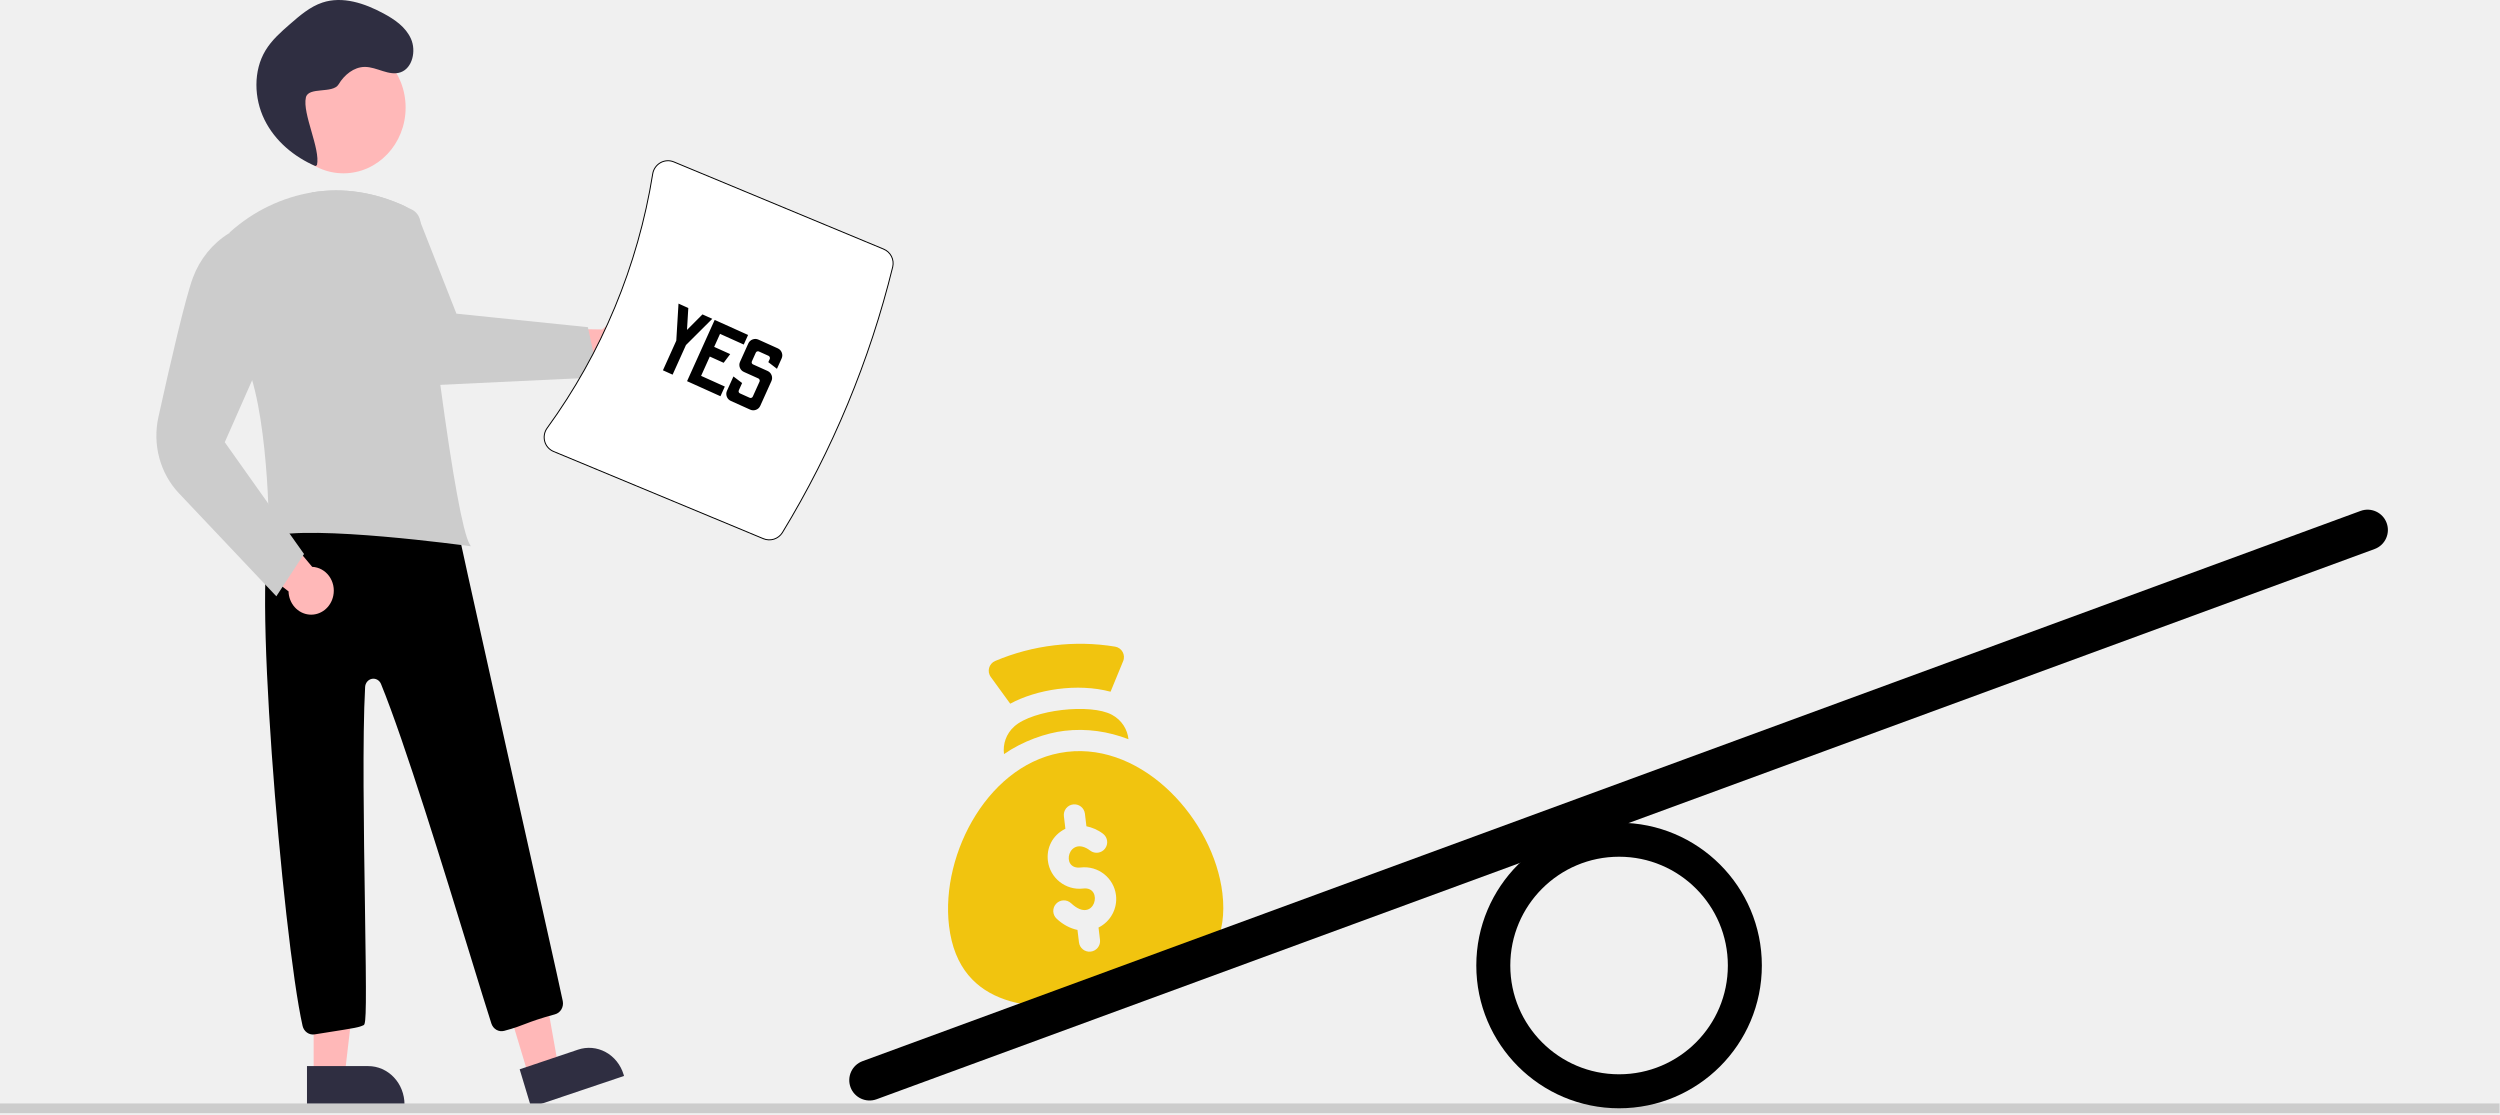
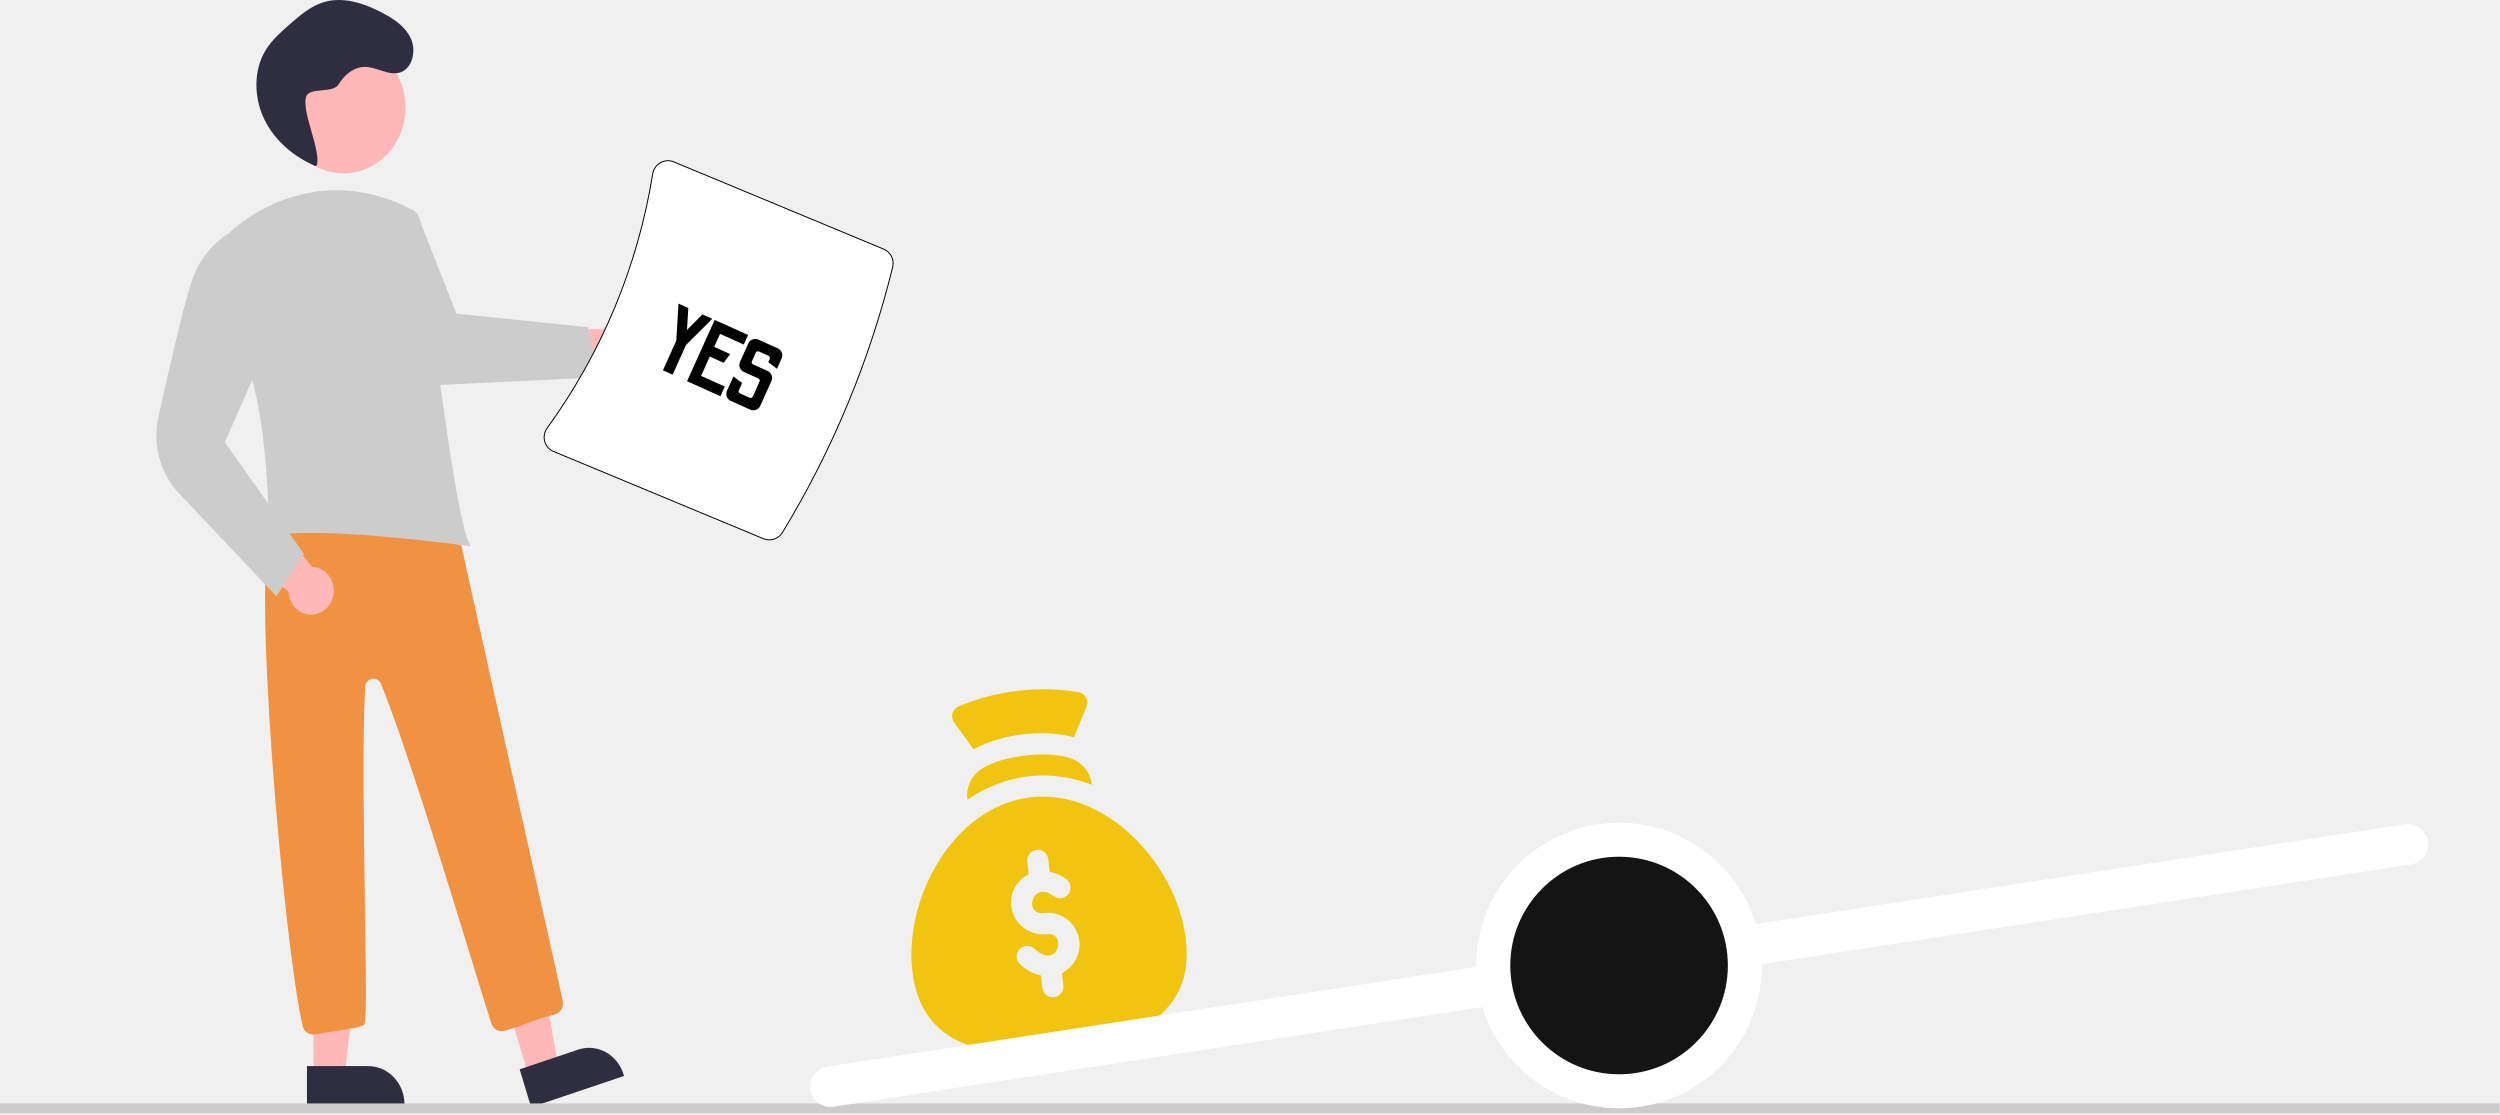
<svg xmlns="http://www.w3.org/2000/svg" viewBox="0 0 2574 1147" fill="none">
-   <path d="M1098.44 774.103C1019.17 783.578 968.142 878.215 977.119 953.306C987.559 1040.64 1069.09 1041.13 1129.5 1033.91C1189.9 1026.69 1269.02 1006.99 1258.58 919.659C1249.6 844.569 1177.7 764.627 1098.44 774.103ZM1131.32 954.848C1131.23 954.895 1131.13 954.89 1131.03 954.936L1132.56 967.664C1133.27 973.648 1129.01 979.068 1123.02 979.783C1117.04 980.498 1111.62 976.235 1110.91 970.252L1109.37 957.449C1101.95 955.895 1094.57 952.143 1087.9 945.885C1083.5 941.767 1083.28 934.867 1087.41 930.47C1091.51 926.076 1098.41 925.842 1102.81 929.969C1127.2 952.911 1136.95 912.238 1115.26 914.831C1097.35 916.971 1081.04 904.145 1078.9 886.237C1077.35 873.283 1083.29 860.044 1096.92 853.276L1095.38 840.347C1094.66 834.363 1098.93 828.943 1104.91 828.228C1110.89 827.512 1116.31 831.776 1117.03 837.759L1118.58 850.723C1124.41 851.942 1130.23 854.288 1135.67 858.423C1140.46 862.075 1141.4 868.911 1137.75 873.701C1134.1 878.502 1127.26 879.436 1122.47 875.785C1100.26 858.928 1091.02 895.768 1112.67 893.18C1130.58 891.039 1146.89 903.866 1149.03 921.774C1150.66 935.37 1143.54 948.67 1131.32 954.848Z" fill="#F1C40F" />
-   <path d="M1148.11 665.779C1106.76 658.928 1063.2 664.134 1024.63 680.54C1018.16 683.282 1015.89 691.45 1020.23 697.172L1040.11 724.527C1067.22 709.794 1109.25 703.055 1143.43 712.18L1156.31 680.905C1159.18 674.321 1155.05 666.919 1148.11 665.779Z" fill="#F1C40F" />
-   <path d="M1144.86 735.936C1122.9 724.088 1063.41 730.596 1044.21 748.035C1035.98 755.46 1032.38 766.008 1033.72 776.418C1053.19 762.921 1076.93 754.714 1095.85 752.453C1118.89 749.698 1141.19 753.117 1161.88 761.097C1160.77 751.047 1155.1 741.468 1144.86 735.936Z" fill="#F1C40F" />
-   <path d="M353.625 178.451C318.28 178.451 289.626 148.148 289.626 110.767C289.626 73.386 318.28 43.083 353.625 43.083C388.971 43.083 417.624 73.386 417.624 110.767C417.624 148.148 388.971 178.451 353.625 178.451Z" fill="#FFB8B8" />
+   <path d="M1060.73 820.977C981.464 830.453 930.435 925.09 939.411 1000.18C949.851 1087.51 1031.38 1088.01 1091.79 1080.79C1152.19 1073.56 1231.31 1053.87 1220.87 966.534C1211.89 891.444 1140 811.502 1060.73 820.977ZM1093.62 1001.72C1093.52 1001.77 1093.42 1001.76 1093.33 1001.81L1094.85 1014.54C1095.56 1020.52 1091.3 1025.94 1085.32 1026.66C1079.33 1027.37 1073.91 1023.11 1073.2 1017.13L1071.67 1004.32C1064.24 1002.77 1056.86 999.018 1050.19 992.759C1045.8 988.641 1045.57 981.742 1049.7 977.345C1053.81 972.951 1060.7 972.716 1065.1 976.844C1089.49 999.786 1099.25 959.112 1077.55 961.705C1059.65 963.846 1043.34 951.019 1041.19 933.111C1039.65 920.158 1045.59 906.919 1059.21 900.151L1057.67 887.221C1056.95 881.238 1061.22 875.817 1067.2 875.102C1073.18 874.387 1078.6 878.65 1079.32 884.633L1080.87 897.598C1086.7 898.816 1092.52 901.163 1097.96 905.298C1102.75 908.949 1103.7 915.785 1100.04 920.575C1096.39 925.376 1089.56 926.311 1084.77 922.659C1062.55 905.803 1053.31 942.643 1074.97 940.054C1092.87 937.913 1109.18 950.74 1111.32 968.648C1112.95 982.244 1105.83 995.545 1093.62 1001.72Z" fill="#F1C40F" />
+   <path d="M1110.4 712.654C1069.05 705.802 1025.49 711.009 986.924 727.414C980.451 730.156 978.18 738.325 982.522 744.046L1002.4 771.401C1029.52 756.669 1071.54 749.929 1105.73 759.055L1118.6 727.779C1121.47 721.196 1117.34 713.793 1110.4 712.654Z" fill="#F1C40F" />
+   <path d="M1107.15 782.811C1085.19 770.963 1025.7 777.47 1006.51 794.909C998.269 802.334 994.673 812.883 996.012 823.292C1015.48 809.795 1039.22 801.589 1058.14 799.327C1081.18 796.573 1103.49 799.992 1124.17 807.972C1123.06 797.921 1117.39 788.343 1107.15 782.811Z" fill="#F1C40F" />
+   <path d="M353.624 178.451C318.279 178.451 289.626 148.148 289.626 110.767C289.626 73.386 318.279 43.083 353.624 43.083C388.97 43.083 417.623 73.386 417.623 110.767C417.623 148.148 388.97 178.451 353.624 178.451Z" fill="#FFB8B8" />
  <path d="M544.358 1107.97L574.793 1097.71L551.858 968.672L506.938 983.814L544.358 1107.97Z" fill="#FFB8B8" />
-   <path d="M595.143 1080.71L535.062 1100.96L546.842 1140.05L642.5 1107.8L642.059 1106.34C640.57 1101.4 638.175 1096.82 635.012 1092.86C631.848 1088.89 627.978 1085.63 623.621 1083.25C619.264 1080.87 614.507 1079.42 609.621 1078.98C604.735 1078.55 599.815 1079.13 595.143 1080.71V1080.71Z" fill="#2F2E41" />
-   <path d="M322.914 1107.3H354.861L370.064 976.991H322.914V1107.3Z" fill="#FFB8B8" />
-   <path d="M379.129 1097.65H316.069V1138.68H416.469V1137.14C416.469 1131.96 415.503 1126.82 413.626 1122.03C411.75 1117.24 408.999 1112.88 405.532 1109.22C402.065 1105.55 397.948 1102.64 393.418 1100.66C388.888 1098.67 384.032 1097.65 379.129 1097.65V1097.65Z" fill="#2F2E41" />
-   <path d="M323.85 1065.02L334.632 1063.31C367.333 1058.16 369.291 1057.85 374.482 1055.44C377.133 1054.21 377.32 1035.6 375.728 930.964C374.56 854.161 373.106 758.576 375.929 707.261C376.046 705.236 376.803 703.312 378.08 701.799C379.357 700.285 381.079 699.271 382.968 698.919C384.857 698.567 386.803 698.898 388.492 699.859C390.181 700.82 391.515 702.354 392.279 704.215C416.61 763.64 457.432 896.623 484.445 984.621C493.841 1015.23 501.262 1039.41 505.957 1053.9C506.864 1056.64 508.705 1058.93 511.12 1060.31C513.534 1061.69 516.349 1062.07 519.015 1061.38C541.245 1055.5 539.759 1053 571.42 1044.34C574.16 1043.6 576.523 1041.77 578.014 1039.23C579.506 1036.69 580.012 1033.64 579.425 1030.71C573.698 1002.15 468.899 539.058 460.877 495.036C460.606 493.529 460.055 492.094 459.256 490.813C458.457 489.533 457.427 488.433 456.223 487.576C455.02 486.719 453.669 486.123 452.246 485.822C450.824 485.521 449.36 485.521 447.937 485.822C424.342 490.85 409.988 496.184 386.67 501.342C361.51 506.908 335.493 512.664 310.116 518.036C307.59 518.573 305.327 520.041 303.728 522.177C297.448 530.565 288.138 535.273 278.279 540.257C271.633 543.617 286.694 543.314 280.905 548.16C257.466 567.784 291.173 966.27 311.539 1056.27C312.193 1059.09 313.817 1061.55 316.094 1063.16C318.371 1064.78 321.137 1065.44 323.85 1065.02V1065.02Z" fill="black" />
-   <path d="M343.141 613.37C343.868 609.873 343.862 606.248 343.121 602.753C342.381 599.258 340.925 595.978 338.857 593.142C336.788 590.306 334.156 587.985 331.148 586.341C328.139 584.698 324.826 583.772 321.442 583.629L269.715 521.88L237.593 562.921L297.08 608.881C297.229 614.909 299.464 620.67 303.362 625.071C307.259 629.473 312.547 632.209 318.225 632.763C323.902 633.316 329.575 631.647 334.167 628.073C338.759 624.499 341.952 619.268 343.141 613.37V613.37Z" fill="#FFB8B8" />
-   <path d="M326.347 169.992C330.083 153.225 311.195 117.146 314.931 100.379C317.462 89.024 342.709 96.743 348.601 86.88C354.493 77.018 364.362 69.028 375.392 68.897C388.071 68.746 400.546 78.692 412.556 74.394C424.699 70.047 428.581 52.46 423.212 40.148C417.843 27.836 406.278 19.991 394.852 13.843C375.394 3.374 352.738 -4.271 331.912 2.655C319.323 6.842 308.797 15.915 298.611 24.788C289.325 32.877 279.884 41.149 273.393 51.861C260.677 72.844 261.444 101.118 272.311 123.234C283.178 145.349 302.978 161.579 324.796 170.999" fill="#2F2E41" />
-   <path d="M483.493 560.189C476.585 547.985 466.098 490.806 453.166 394.832C444.361 329.315 436.689 262.744 432.883 228.739C432.588 225.987 431.636 223.36 430.117 221.103C428.599 218.846 426.563 217.035 424.201 215.838C421.731 214.577 419.276 213.384 416.835 212.258C385.314 197.759 353.37 192.955 321.896 197.978C290.468 203.083 260.989 217.288 236.726 239.021L236.439 239.307L236.365 239.715C236.228 240.471 223.009 315.806 250.085 366.704C276.789 416.924 277.1 549.919 277.1 551.256V552.965L278.655 552.497C320.198 539.943 480.672 561.906 482.289 562.13L484.788 562.475L483.493 560.189Z" fill="#CCCCCC" />
-   <path d="M313.024 570.392L231.419 455.321L273.5 359.956L270.444 246.855L235.945 240.114L235.579 240.308C218.821 250.675 205.83 266.681 198.681 285.771C191.018 306.034 175.122 374.974 163.138 429.24C160.007 443.206 160.32 457.788 164.045 471.589C167.77 485.391 174.784 497.95 184.413 508.064L284.519 613.936L313.024 570.392Z" fill="#CCCCCC" />
-   <path d="M655.602 342.341C653.651 339.413 651.117 336.974 648.178 335.194C645.239 333.414 641.967 332.337 638.592 332.04C635.217 331.742 631.822 332.23 628.645 333.471C625.468 334.711 622.587 336.673 620.204 339.218L542.209 337.948L549.188 390.711L621.396 375.273C625.705 379.222 631.234 381.363 636.935 381.29C642.636 381.216 648.114 378.934 652.33 374.875C656.546 370.815 659.208 365.261 659.811 359.265C660.414 353.269 658.916 347.247 655.602 342.341Z" fill="#FFB8B8" />
-   <path d="M616.453 388.494L605.296 336.863L469.926 322.945L432.816 228.555L431.73 225.768L417.145 212.465L416.835 212.258C385.316 197.76 353.373 192.956 321.895 197.978L320.789 198.155L320.86 199.334C321.569 211.413 324.501 223.23 329.491 234.121C343.494 264.839 429.65 395.416 430.519 396.731L430.903 397.313L616.453 388.494Z" fill="#CCCCCC" />
-   <path d="M693.81 166.702L693.811 166.703L909.777 256.481L909.969 256.02L909.778 256.481C913.25 257.923 916.098 260.551 917.814 263.898C919.53 267.243 920.004 271.089 919.151 274.751C895.449 371.23 857.129 463.511 805.52 548.389C803.528 551.578 800.47 553.956 796.89 555.099C793.309 556.243 789.438 556.079 785.967 554.634L785.776 555.093L785.967 554.634L570.001 464.856L569.999 464.855C567.796 463.948 565.828 462.549 564.246 460.767C562.664 458.984 561.51 456.863 560.871 454.566L560.87 454.563L560.861 454.53L560.86 454.528C560.205 452.181 560.092 449.716 560.528 447.319C560.967 444.91 561.949 442.632 563.4 440.66L563.401 440.657C619.621 363.207 656.829 273.604 672.016 179.097L672.016 179.094C672.39 176.673 673.311 174.37 674.708 172.358C676.106 170.347 677.943 168.682 680.081 167.488L680.082 167.488C682.16 166.321 684.477 165.644 686.855 165.508C689.234 165.371 691.613 165.78 693.81 166.702Z" fill="white" stroke="black" />
-   <path d="M683.873 380.757L697.288 351.001L699.503 314.09L707.642 317.759L706.176 342.266L723.483 324.901L731.622 328.571L705.427 354.671L692.012 384.426L683.873 380.757ZM708.718 391.959L736.339 330.697L768.895 345.376L765.265 353.427L740.848 342.419L733.982 357.646L750.26 364.986L744.753 372.296L730.312 365.785L720.527 387.489L744.944 398.498L741.274 406.637L708.718 391.959ZM752.876 411.868C751.126 411.079 749.914 409.796 749.242 408.018C748.569 406.24 748.627 404.476 749.416 402.726L755.532 389.161L762.842 394.668L759.804 401.407C759.41 402.282 759.359 403.172 759.653 404.077C760.032 404.95 760.63 405.57 761.447 405.939L771.424 410.437C772.299 410.831 773.16 410.869 774.006 410.548C774.937 410.196 775.6 409.582 775.995 408.707L782.939 393.304C783.334 392.429 783.342 391.555 782.963 390.682C782.669 389.777 782.084 389.127 781.209 388.733L766.331 382.025C764.581 381.236 763.37 379.952 762.697 378.175C762.024 376.397 762.082 374.633 762.871 372.883L771.355 354.067C772.144 352.317 773.427 351.105 775.205 350.432C776.982 349.759 778.746 349.818 780.497 350.607L800.363 359.564C802.113 360.353 803.325 361.636 803.998 363.414C804.67 365.191 804.612 366.955 803.823 368.706L799.562 378.158L792.291 372.563L793.435 370.025C793.83 369.149 793.838 368.275 793.459 367.403C793.165 366.498 792.58 365.848 791.705 365.454L781.728 360.955C780.911 360.587 780.037 360.579 779.106 360.932C778.26 361.252 777.639 361.85 777.245 362.725L773.259 371.564C772.865 372.439 772.814 373.329 773.109 374.234C773.487 375.107 774.085 375.727 774.902 376.096L789.867 382.843C791.617 383.632 792.829 384.915 793.502 386.693C794.175 388.471 794.117 390.235 793.327 391.985L781.885 417.365C781.095 419.115 779.812 420.327 778.034 420.999C776.257 421.672 774.493 421.614 772.742 420.825L752.876 411.868Z" fill="black" />
-   <path d="M683.873 380.757L682.961 380.346L682.55 381.257L683.462 381.668L683.873 380.757ZM697.288 351.001L698.2 351.412L698.275 351.245L698.286 351.061L697.288 351.001ZM699.503 314.09L699.914 313.178L698.592 312.582L698.505 314.03L699.503 314.09ZM707.642 317.759L708.64 317.819L708.682 317.131L708.053 316.848L707.642 317.759ZM706.176 342.266L705.178 342.207L705.02 344.843L706.884 342.972L706.176 342.266ZM723.483 324.901L723.894 323.99L723.263 323.705L722.774 324.195L723.483 324.901ZM731.622 328.571L732.328 329.279L733.355 328.255L732.033 327.659L731.622 328.571ZM705.427 354.671L704.721 353.963L704.591 354.092L704.516 354.26L705.427 354.671ZM692.012 384.426L691.601 385.338L692.512 385.749L692.923 384.837L692.012 384.426ZM684.784 381.168L698.2 351.412L696.377 350.59L682.961 380.346L684.784 381.168ZM698.286 351.061L700.501 314.15L698.505 314.03L696.29 350.941L698.286 351.061ZM699.092 315.001L707.231 318.671L708.053 316.848L699.914 313.178L699.092 315.001ZM706.644 317.7L705.178 342.207L707.174 342.326L708.64 317.819L706.644 317.7ZM706.884 342.972L724.191 325.607L722.774 324.195L705.468 341.56L706.884 342.972ZM723.072 325.813L731.211 329.482L732.033 327.659L723.894 323.99L723.072 325.813ZM730.916 327.862L704.721 353.963L706.133 355.379L732.328 329.279L730.916 327.862ZM704.516 354.26L691.1 384.015L692.923 384.837L706.339 355.082L704.516 354.26ZM692.423 383.515L684.284 379.845L683.462 381.668L691.601 385.338L692.423 383.515ZM708.718 391.959L707.807 391.548L707.396 392.459L708.307 392.87L708.718 391.959ZM736.339 330.697L736.75 329.786L735.838 329.375L735.427 330.286L736.339 330.697ZM768.895 345.376L769.806 345.787L770.217 344.875L769.306 344.464L768.895 345.376ZM765.265 353.427L764.854 354.339L765.765 354.75L766.176 353.838L765.265 353.427ZM740.848 342.419L741.259 341.507L740.347 341.096L739.936 342.008L740.848 342.419ZM733.982 357.646L733.07 357.235L732.659 358.147L733.571 358.558L733.982 357.646ZM750.26 364.986L751.059 365.587L751.811 364.588L750.671 364.074L750.26 364.986ZM744.753 372.296L744.342 373.208L745.07 373.536L745.551 372.898L744.753 372.296ZM730.312 365.785L730.723 364.874L729.812 364.463L729.401 365.374L730.312 365.785ZM720.527 387.489L719.615 387.078L719.204 387.99L720.116 388.401L720.527 387.489ZM744.944 398.498L745.855 398.909L746.266 397.998L745.355 397.586L744.944 398.498ZM741.274 406.637L740.863 407.549L741.775 407.96L742.186 407.048L741.274 406.637ZM709.63 392.37L737.25 331.109L735.427 330.286L707.807 391.548L709.63 392.37ZM735.928 331.609L768.484 346.287L769.306 344.464L736.75 329.786L735.928 331.609ZM767.983 344.965L764.353 353.016L766.176 353.838L769.806 345.787L767.983 344.965ZM765.676 352.516L741.259 341.507L740.437 343.33L764.854 354.339L765.676 352.516ZM739.936 342.008L733.07 357.235L734.894 358.057L741.759 342.83L739.936 342.008ZM733.571 358.558L749.849 365.897L750.671 364.074L734.393 356.735L733.571 358.558ZM749.461 364.384L743.954 371.694L745.551 372.898L751.059 365.587L749.461 364.384ZM745.164 371.384L730.723 364.874L729.901 366.697L744.342 373.208L745.164 371.384ZM729.401 365.374L719.615 387.078L721.438 387.9L731.224 366.196L729.401 365.374ZM720.116 388.401L744.533 399.41L745.355 397.586L720.938 386.578L720.116 388.401ZM744.032 398.087L740.363 406.226L742.186 407.048L745.855 398.909L744.032 398.087ZM741.685 405.725L709.129 391.047L708.307 392.87L740.863 407.549L741.685 405.725ZM749.242 408.018L748.306 408.372L748.306 408.372L749.242 408.018ZM755.532 389.161L756.134 388.362L755.135 387.609L754.62 388.75L755.532 389.161ZM762.842 394.668L763.754 395.079L764.083 394.351L763.444 393.87L762.842 394.668ZM759.653 404.077L758.702 404.386L758.717 404.431L758.736 404.475L759.653 404.077ZM774.006 410.548L774.36 411.483L774.36 411.483L774.006 410.548ZM782.963 390.682L782.012 390.991L782.027 391.036L782.046 391.08L782.963 390.682ZM762.697 378.175L761.761 378.529L761.761 378.529L762.697 378.175ZM775.205 350.432L775.559 351.367L775.559 351.367L775.205 350.432ZM803.998 363.414L803.062 363.768L803.062 363.768L803.998 363.414ZM799.562 378.158L798.952 378.95L799.954 379.721L800.473 378.569L799.562 378.158ZM792.291 372.563L791.379 372.152L791.054 372.873L791.681 373.355L792.291 372.563ZM793.459 367.403L792.508 367.712L792.522 367.757L792.541 367.801L793.459 367.403ZM779.106 360.932L779.46 361.867L779.46 361.867L779.106 360.932ZM773.109 374.234L772.158 374.543L772.172 374.588L772.191 374.632L773.109 374.234ZM753.287 410.956C751.776 410.275 750.755 409.191 750.177 407.664L748.306 408.372C749.074 410.4 750.476 411.883 752.465 412.78L753.287 410.956ZM750.177 407.664C749.599 406.137 749.646 404.648 750.328 403.137L748.504 402.315C747.608 404.304 747.539 406.343 748.306 408.372L750.177 407.664ZM750.328 403.137L756.444 389.572L754.62 388.75L748.504 402.315L750.328 403.137ZM754.93 389.96L762.241 395.467L763.444 393.87L756.134 388.362L754.93 389.96ZM761.931 394.257L758.893 400.996L760.716 401.818L763.754 395.079L761.931 394.257ZM758.893 400.996C758.397 402.096 758.331 403.242 758.702 404.386L760.604 403.768C760.388 403.102 760.422 402.469 760.716 401.818L758.893 400.996ZM758.736 404.475C759.207 405.561 759.977 406.373 761.036 406.85L761.858 405.027C761.283 404.768 760.857 404.339 760.571 403.679L758.736 404.475ZM761.036 406.85L771.013 411.348L771.835 409.525L761.858 405.027L761.036 406.85ZM771.013 411.348C772.113 411.845 773.249 411.904 774.36 411.483L773.652 409.613C773.07 409.833 772.484 409.818 771.835 409.525L771.013 411.348ZM774.36 411.483C775.529 411.041 776.398 410.245 776.906 409.118L775.083 408.296C774.802 408.919 774.346 409.35 773.652 409.613L774.36 411.483ZM776.906 409.118L783.851 393.715L782.028 392.893L775.083 408.296L776.906 409.118ZM783.851 393.715C784.36 392.586 784.372 391.418 783.88 390.284L782.046 391.08C782.311 391.692 782.308 392.272 782.028 392.893L783.851 393.715ZM783.914 390.373C783.532 389.197 782.75 388.33 781.62 387.821L780.798 389.644C781.419 389.924 781.806 390.357 782.012 390.991L783.914 390.373ZM781.62 387.821L766.742 381.113L765.92 382.937L780.798 389.644L781.62 387.821ZM766.742 381.113C765.231 380.432 764.21 379.348 763.632 377.821L761.761 378.529C762.529 380.557 763.931 382.04 765.92 382.937L766.742 381.113ZM763.632 377.821C763.054 376.294 763.101 374.805 763.783 373.294L761.96 372.472C761.063 374.461 760.994 376.5 761.761 378.529L763.632 377.821ZM763.783 373.294L772.266 354.478L770.443 353.656L761.96 372.472L763.783 373.294ZM772.266 354.478C772.948 352.967 774.032 351.945 775.559 351.367L774.851 349.497C772.822 350.265 771.34 351.667 770.443 353.656L772.266 354.478ZM775.559 351.367C777.086 350.79 778.574 350.837 780.086 351.518L780.908 349.695C778.918 348.798 776.879 348.729 774.851 349.497L775.559 351.367ZM780.086 351.518L799.952 360.475L800.774 358.652L780.908 349.695L780.086 351.518ZM799.952 360.475C801.463 361.157 802.485 362.241 803.062 363.768L804.933 363.06C804.165 361.031 802.763 359.549 800.774 358.652L799.952 360.475ZM803.062 363.768C803.64 365.295 803.593 366.783 802.912 368.295L804.735 369.117C805.632 367.127 805.701 365.088 804.933 363.06L803.062 363.768ZM802.912 368.295L798.65 377.746L800.473 378.569L804.735 369.117L802.912 368.295ZM800.172 377.365L792.901 371.77L791.681 373.355L798.952 378.95L800.172 377.365ZM793.202 372.974L794.347 370.436L792.523 369.614L791.379 372.152L793.202 372.974ZM794.347 370.436C794.856 369.306 794.868 368.139 794.376 367.005L792.541 367.801C792.807 368.412 792.803 368.993 792.523 369.614L794.347 370.436ZM794.41 367.094C794.028 365.918 793.245 365.051 792.116 364.542L791.294 366.365C791.915 366.645 792.302 367.078 792.508 367.712L794.41 367.094ZM792.116 364.542L782.139 360.044L781.317 361.867L791.294 366.365L792.116 364.542ZM782.139 360.044C781.053 359.554 779.901 359.561 778.752 359.996L779.46 361.867C780.173 361.597 780.77 361.62 781.317 361.867L782.139 360.044ZM778.752 359.996C777.641 360.417 776.829 361.213 776.333 362.314L778.156 363.136C778.449 362.486 778.878 362.087 779.46 361.867L778.752 359.996ZM776.333 362.314L772.348 371.153L774.171 371.975L778.156 363.136L776.333 362.314ZM772.348 371.153C771.852 372.253 771.786 373.399 772.158 374.543L774.06 373.925C773.843 373.259 773.878 372.626 774.171 371.975L772.348 371.153ZM772.191 374.632C772.662 375.718 773.432 376.53 774.491 377.007L775.313 375.184C774.738 374.925 774.312 374.496 774.026 373.836L772.191 374.632ZM774.491 377.007L789.456 383.755L790.278 381.931L775.313 375.184L774.491 377.007ZM789.456 383.755C790.967 384.436 791.989 385.52 792.567 387.047L794.437 386.339C793.669 384.311 792.268 382.828 790.278 381.931L789.456 383.755ZM792.567 387.047C793.144 388.574 793.097 390.063 792.416 391.574L794.239 392.396C795.136 390.407 795.205 388.368 794.437 386.339L792.567 387.047ZM792.416 391.574L780.973 416.954L782.796 417.776L794.239 392.396L792.416 391.574ZM780.973 416.954C780.292 418.465 779.207 419.486 777.68 420.064L778.388 421.935C780.417 421.167 781.899 419.765 782.796 417.776L780.973 416.954ZM777.68 420.064C776.154 420.642 774.665 420.595 773.154 419.913L772.331 421.737C774.321 422.634 776.36 422.702 778.388 421.935L777.68 420.064ZM773.154 419.913L753.287 410.956L752.465 412.78L772.331 421.737L773.154 419.913Z" fill="black" />
+   <path d="M595.143 1080.71L535.062 1100.96L546.842 1140.05L642.5 1107.8L642.059 1106.34C640.57 1101.4 638.175 1096.82 635.012 1092.86C631.848 1088.89 627.977 1085.63 623.621 1083.25C619.264 1080.87 614.507 1079.42 609.621 1078.98C604.735 1078.55 599.815 1079.13 595.143 1080.71Z" fill="#2F2E41" />
+   <path d="M322.914 1107.3H354.861L370.063 976.991H322.914V1107.3Z" fill="#FFB8B8" />
+   <path d="M379.128 1097.65H316.068V1138.68H416.468V1137.14C416.468 1131.96 415.502 1126.82 413.626 1122.03C411.749 1117.24 408.999 1112.88 405.531 1109.22C402.064 1105.55 397.947 1102.64 393.417 1100.66C388.887 1098.67 384.031 1097.65 379.128 1097.65Z" fill="#2F2E41" />
+   <path d="M323.85 1065.02L334.632 1063.31C367.332 1058.16 369.29 1057.85 374.482 1055.44C377.133 1054.21 377.319 1035.6 375.727 930.964C374.56 854.161 373.105 758.576 375.929 707.261C376.045 705.236 376.803 703.312 378.08 701.799C379.357 700.285 381.079 699.271 382.968 698.919C384.857 698.567 386.803 698.898 388.492 699.859C390.181 700.82 391.515 702.354 392.278 704.215C416.61 763.64 457.431 896.623 484.444 984.621C493.84 1015.23 501.262 1039.41 505.957 1053.9C506.864 1056.64 508.705 1058.93 511.119 1060.31C513.534 1061.69 516.349 1062.07 519.015 1061.38C541.245 1055.5 539.758 1053 571.42 1044.34C574.159 1043.6 576.522 1041.77 578.014 1039.23C579.506 1036.69 580.011 1033.64 579.424 1030.71C573.698 1002.15 468.899 539.058 460.877 495.036C460.605 493.529 460.054 492.094 459.256 490.813C458.457 489.533 457.426 488.433 456.223 487.576C455.02 486.719 453.668 486.123 452.246 485.822C450.824 485.521 449.359 485.521 447.937 485.822C424.342 490.85 409.987 496.184 386.67 501.342C361.51 506.908 335.493 512.664 310.116 518.036C307.59 518.573 305.326 520.041 303.727 522.177C297.448 530.565 288.137 535.273 278.279 540.257C271.633 543.617 286.693 543.314 280.905 548.16C257.466 567.784 291.172 966.27 311.539 1056.27C312.192 1059.09 313.817 1061.55 316.094 1063.16C318.371 1064.78 321.137 1065.44 323.85 1065.02V1065.02Z" fill="#F09242" />
+   <path d="M343.14 613.37C343.867 609.873 343.861 606.248 343.121 602.753C342.38 599.258 340.925 595.978 338.856 593.142C336.787 590.306 334.156 587.985 331.147 586.341C328.138 584.698 324.825 583.772 321.441 583.629L269.714 521.88L237.592 562.921L297.079 608.881C297.229 614.909 299.464 620.67 303.361 625.071C307.258 629.473 312.546 632.209 318.224 632.763C323.902 633.316 329.574 631.647 334.166 628.073C338.758 624.499 341.951 619.268 343.14 613.37V613.37Z" fill="#FFB8B8" />
+   <path d="M326.346 169.992C330.083 153.225 311.194 117.146 314.931 100.379C317.461 89.024 342.708 96.743 348.6 86.88C354.492 77.018 364.361 69.028 375.392 68.897C388.07 68.746 400.545 78.692 412.555 74.394C424.699 70.047 428.58 52.46 423.212 40.148C417.843 27.836 406.277 19.991 394.851 13.843C375.393 3.374 352.737 -4.271 331.912 2.655C319.322 6.842 308.796 15.915 298.61 24.788C289.325 32.877 279.883 41.149 273.392 51.861C260.676 72.844 261.443 101.118 272.31 123.234C283.177 145.349 302.978 161.579 324.796 170.999" fill="#2F2E41" />
+   <path d="M483.493 560.189C476.585 547.985 466.098 490.806 453.165 394.832C444.361 329.315 436.689 262.744 432.883 228.739C432.587 225.987 431.636 223.36 430.117 221.103C428.598 218.846 426.563 217.035 424.201 215.838C421.731 214.577 419.275 213.384 416.835 212.258C385.314 197.759 353.37 192.955 321.895 197.978C290.468 203.083 260.989 217.288 236.725 239.021L236.439 239.307L236.365 239.715C236.228 240.471 223.009 315.806 250.085 366.704C276.788 416.924 277.1 549.919 277.1 551.256V552.965L278.655 552.497C320.197 539.943 480.672 561.906 482.288 562.13L484.787 562.475L483.493 560.189Z" fill="#CCCCCC" />
+   <path d="M313.023 570.392L231.419 455.321L273.499 359.956L270.444 246.855L235.945 240.114L235.579 240.308C218.82 250.675 205.829 266.681 198.681 285.771C191.018 306.034 175.122 374.974 163.137 429.24C160.007 443.206 160.319 457.788 164.045 471.589C167.77 485.391 174.783 497.95 184.413 508.064L284.519 613.936L313.023 570.392Z" fill="#CCCCCC" />
+   <path d="M655.601 342.341C653.65 339.413 651.116 336.974 648.178 335.194C645.239 333.414 641.967 332.337 638.592 332.04C635.217 331.742 631.822 332.23 628.645 333.471C625.468 334.711 622.586 336.673 620.204 339.218L542.208 337.948L549.187 390.711L621.396 375.273C625.705 379.222 631.233 381.363 636.935 381.29C642.636 381.216 648.113 378.934 652.33 374.875C656.546 370.815 659.208 365.261 659.811 359.265C660.414 353.269 658.916 347.247 655.601 342.341Z" fill="#FFB8B8" />
+   <path d="M616.452 388.494L605.296 336.863L469.925 322.945L432.816 228.555L431.73 225.768L417.145 212.465L416.834 212.258C385.315 197.76 353.373 192.956 321.894 197.978L320.789 198.155L320.859 199.334C321.568 211.413 324.5 223.23 329.491 234.121C343.494 264.839 429.65 395.416 430.518 396.731L430.902 397.313L616.452 388.494Z" fill="#CCCCCC" />
+   <path d="M693.809 166.702L693.811 166.703L909.777 256.481L909.969 256.02L909.777 256.481C913.249 257.923 916.097 260.551 917.814 263.898C919.53 267.244 920.003 271.09 919.15 274.753C895.448 371.231 857.128 463.512 805.52 548.389C803.528 551.578 800.469 553.956 796.889 555.099C793.308 556.243 789.437 556.079 785.966 554.634L785.774 555.096L785.966 554.634L570 464.856L569.999 464.855C567.795 463.948 565.828 462.549 564.246 460.767C562.664 458.984 561.509 456.863 560.87 454.566L560.869 454.563L560.86 454.529L560.859 454.527C560.205 452.18 560.092 449.716 560.528 447.319C560.966 444.91 561.948 442.632 563.399 440.66L563.401 440.657C619.62 363.207 656.829 273.604 672.015 179.097L672.016 179.094C672.39 176.673 673.31 174.37 674.708 172.358C676.105 170.347 677.943 168.682 680.081 167.488L680.082 167.488C682.16 166.321 684.476 165.644 686.855 165.508C689.234 165.371 691.612 165.78 693.809 166.702Z" fill="white" stroke="black" />
+   <path d="M683.872 380.757L697.288 351.001L699.503 314.09L707.642 317.759L706.176 342.266L723.483 324.901L731.622 328.571L705.427 354.671L692.011 384.426L683.872 380.757ZM708.718 391.959L736.339 330.697L768.895 345.376L765.264 353.427L740.847 342.419L733.982 357.646L750.26 364.986L744.752 372.296L730.312 365.785L720.527 387.489L744.944 398.498L741.274 406.637L708.718 391.959ZM752.876 411.868C751.126 411.079 749.914 409.796 749.241 408.018C748.569 406.24 748.627 404.476 749.416 402.726L755.532 389.161L762.842 394.668L759.804 401.407C759.409 402.282 759.359 403.172 759.653 404.077C760.032 404.95 760.63 405.57 761.447 405.939L771.423 410.437C772.299 410.831 773.159 410.869 774.006 410.548C774.937 410.196 775.6 409.582 775.995 408.707L782.939 393.304C783.334 392.429 783.342 391.555 782.963 390.682C782.669 389.777 782.084 389.127 781.209 388.733L766.331 382.025C764.581 381.236 763.369 379.952 762.697 378.175C762.024 376.397 762.082 374.633 762.871 372.883L771.354 354.067C772.144 352.317 773.427 351.105 775.205 350.432C776.982 349.759 778.746 349.818 780.497 350.607L800.363 359.564C802.113 360.353 803.325 361.636 803.997 363.414C804.67 365.191 804.612 366.955 803.823 368.706L799.562 378.158L792.291 372.563L793.435 370.025C793.829 369.149 793.837 368.275 793.459 367.403C793.165 366.498 792.58 365.848 791.705 365.454L781.728 360.955C780.911 360.587 780.037 360.579 779.106 360.932C778.259 361.252 777.639 361.85 777.244 362.725L773.259 371.564C772.865 372.439 772.814 373.329 773.108 374.234C773.487 375.107 774.085 375.727 774.902 376.096L789.867 382.843C791.617 383.632 792.829 384.915 793.502 386.693C794.175 388.471 794.116 390.235 793.327 391.985L781.884 417.365C781.095 419.115 779.812 420.327 778.034 420.999C776.257 421.672 774.493 421.614 772.742 420.825L752.876 411.868Z" fill="black" />
+   <path d="M683.872 380.757L682.961 380.346L682.55 381.257L683.461 381.668L683.872 380.757ZM697.288 351.001L698.2 351.412L698.275 351.245L698.286 351.061L697.288 351.001ZM699.503 314.09L699.914 313.178L698.592 312.582L698.505 314.03L699.503 314.09ZM707.642 317.759L708.64 317.819L708.681 317.131L708.053 316.848L707.642 317.759ZM706.176 342.266L705.177 342.207L705.02 344.843L706.884 342.972L706.176 342.266ZM723.483 324.901L723.894 323.99L723.263 323.705L722.774 324.195L723.483 324.901ZM731.622 328.571L732.327 329.279L733.355 328.255L732.033 327.659L731.622 328.571ZM705.427 354.671L704.721 353.963L704.591 354.092L704.515 354.26L705.427 354.671ZM692.011 384.426L691.6 385.338L692.512 385.749L692.923 384.837L692.011 384.426ZM684.784 381.168L698.2 351.412L696.376 350.59L682.961 380.346L684.784 381.168ZM698.286 351.061L700.501 314.15L698.505 314.03L696.29 350.941L698.286 351.061ZM699.092 315.001L707.231 318.671L708.053 316.848L699.914 313.178L699.092 315.001ZM706.644 317.7L705.177 342.207L707.174 342.326L708.64 317.819L706.644 317.7ZM706.884 342.972L724.191 325.607L722.774 324.195L705.467 341.56L706.884 342.972ZM723.072 325.813L731.211 329.482L732.033 327.659L723.894 323.99L723.072 325.813ZM730.916 327.862L704.721 353.963L706.133 355.379L732.327 329.279L730.916 327.862ZM704.515 354.26L691.1 384.015L692.923 384.837L706.339 355.082L704.515 354.26ZM692.422 383.515L684.283 379.845L683.461 381.668L691.6 385.338L692.422 383.515ZM708.718 391.959L707.806 391.548L707.395 392.459L708.307 392.87L708.718 391.959ZM736.339 330.697L736.75 329.786L735.838 329.375L735.427 330.286L736.339 330.697ZM768.895 345.376L769.806 345.787L770.217 344.875L769.306 344.464L768.895 345.376ZM765.264 353.427L764.853 354.339L765.765 354.75L766.176 353.838L765.264 353.427ZM740.847 342.419L741.258 341.507L740.347 341.096L739.936 342.008L740.847 342.419ZM733.982 357.646L733.07 357.235L732.659 358.147L733.571 358.558L733.982 357.646ZM750.26 364.986L751.058 365.587L751.811 364.588L750.671 364.074L750.26 364.986ZM744.752 372.296L744.341 373.208L745.07 373.536L745.551 372.898L744.752 372.296ZM730.312 365.785L730.723 364.874L729.812 364.463L729.401 365.374L730.312 365.785ZM720.527 387.489L719.615 387.078L719.204 387.99L720.116 388.401L720.527 387.489ZM744.944 398.498L745.855 398.909L746.266 397.998L745.355 397.586L744.944 398.498ZM741.274 406.637L740.863 407.549L741.775 407.96L742.186 407.048L741.274 406.637ZM709.63 392.37L737.25 331.109L735.427 330.286L707.806 391.548L709.63 392.37ZM735.927 331.609L768.484 346.287L769.306 344.464L736.75 329.786L735.927 331.609ZM767.983 344.965L764.353 353.016L766.176 353.838L769.806 345.787L767.983 344.965ZM765.675 352.516L741.258 341.507L740.436 343.33L764.853 354.339L765.675 352.516ZM739.936 342.008L733.07 357.235L734.893 358.057L741.759 342.83L739.936 342.008ZM733.571 358.558L749.849 365.897L750.671 364.074L734.393 356.735L733.571 358.558ZM749.461 364.384L743.954 371.694L745.551 372.898L751.058 365.587L749.461 364.384ZM745.163 371.384L730.723 364.874L729.901 366.697L744.341 373.208L745.163 371.384ZM729.401 365.374L719.615 387.078L721.438 387.9L731.224 366.196L729.401 365.374ZM720.116 388.401L744.533 399.41L745.355 397.586L720.938 386.578L720.116 388.401ZM744.032 398.087L740.362 406.226L742.186 407.048L745.855 398.909L744.032 398.087ZM741.685 405.725L709.129 391.047L708.307 392.87L740.863 407.549L741.685 405.725ZM749.241 408.018L748.306 408.372L749.241 408.018ZM755.532 389.161L756.134 388.362L755.134 387.609L754.62 388.75L755.532 389.161ZM762.842 394.668L763.754 395.079L764.082 394.351L763.444 393.87L762.842 394.668ZM759.653 404.077L758.702 404.386L758.717 404.431L758.736 404.475L759.653 404.077ZM774.006 410.548L774.36 411.483L774.006 410.548ZM782.963 390.682L782.012 390.991L782.027 391.036L782.045 391.08L782.963 390.682ZM762.697 378.175L761.761 378.529L762.697 378.175ZM775.205 350.432L775.559 351.367L775.559 351.367L775.205 350.432ZM803.997 363.414L803.062 363.768L803.062 363.768L803.997 363.414ZM799.562 378.158L798.952 378.95L799.954 379.721L800.473 378.569L799.562 378.158ZM792.291 372.563L791.379 372.152L791.054 372.873L791.681 373.355L792.291 372.563ZM793.459 367.403L792.508 367.712L792.522 367.757L792.541 367.801L793.459 367.403ZM779.106 360.932L779.46 361.867L779.46 361.867L779.106 360.932ZM773.108 374.234L772.157 374.543L772.172 374.588L772.191 374.632L773.108 374.234ZM753.287 410.956C751.776 410.275 750.755 409.191 750.177 407.664L748.306 408.372C749.074 410.4 750.476 411.883 752.465 412.78L753.287 410.956ZM750.177 407.664C749.599 406.137 749.646 404.648 750.328 403.137L748.504 402.315C747.607 404.304 747.538 406.343 748.306 408.372L750.177 407.664ZM750.328 403.137L756.444 389.572L754.62 388.75L748.504 402.315L750.328 403.137ZM754.93 389.96L762.241 395.467L763.444 393.87L756.134 388.362L754.93 389.96ZM761.931 394.257L758.892 400.996L760.716 401.818L763.754 395.079L761.931 394.257ZM758.892 400.996C758.397 402.096 758.331 403.242 758.702 404.386L760.604 403.768C760.388 403.102 760.422 402.469 760.716 401.818L758.892 400.996ZM758.736 404.475C759.207 405.561 759.977 406.373 761.036 406.85L761.858 405.027C761.282 404.768 760.857 404.339 760.571 403.679L758.736 404.475ZM761.036 406.85L771.012 411.348L771.834 409.525L761.858 405.027L761.036 406.85ZM771.012 411.348C772.113 411.845 773.249 411.904 774.36 411.483L773.652 409.613C773.07 409.833 772.484 409.818 771.834 409.525L771.012 411.348ZM774.36 411.483C775.529 411.041 776.398 410.245 776.906 409.118L775.083 408.296C774.802 408.919 774.345 409.35 773.652 409.613L774.36 411.483ZM776.906 409.118L783.851 393.715L782.027 392.893L775.083 408.296L776.906 409.118ZM783.851 393.715C784.36 392.586 784.372 391.418 783.88 390.284L782.045 391.08C782.311 391.692 782.307 392.272 782.027 392.893L783.851 393.715ZM783.914 390.373C783.532 389.197 782.749 388.33 781.62 387.821L780.798 389.644C781.419 389.924 781.806 390.357 782.012 390.991L783.914 390.373ZM781.62 387.821L766.742 381.113L765.92 382.937L780.798 389.644L781.62 387.821ZM766.742 381.113C765.231 380.432 764.21 379.348 763.632 377.821L761.761 378.529C762.529 380.557 763.931 382.04 765.92 382.937L766.742 381.113ZM763.632 377.821C763.054 376.294 763.101 374.805 763.783 373.294L761.959 372.472C761.062 374.461 760.993 376.5 761.761 378.529L763.632 377.821ZM763.783 373.294L772.266 354.478L770.443 353.656L761.959 372.472L763.783 373.294ZM772.266 354.478C772.947 352.967 774.032 351.945 775.559 351.367L774.851 349.497C772.822 350.265 771.34 351.667 770.443 353.656L772.266 354.478ZM775.559 351.367C777.085 350.79 778.574 350.837 780.086 351.518L780.908 349.695C778.918 348.798 776.879 348.729 774.851 349.497L775.559 351.367ZM780.086 351.518L799.952 360.475L800.774 358.652L780.908 349.695L780.086 351.518ZM799.952 360.475C801.463 361.157 802.484 362.241 803.062 363.768L804.933 363.06C804.165 361.031 802.763 359.549 800.774 358.652L799.952 360.475ZM803.062 363.768C803.64 365.295 803.593 366.783 802.911 368.295L804.735 369.117C805.632 367.127 805.7 365.088 804.933 363.06L803.062 363.768ZM802.911 368.295L798.65 377.746L800.473 378.569L804.735 369.117L802.911 368.295ZM800.171 377.365L792.9 371.77L791.681 373.355L798.952 378.95L800.171 377.365ZM793.202 372.974L794.346 370.436L792.523 369.614L791.379 372.152L793.202 372.974ZM794.346 370.436C794.856 369.306 794.868 368.139 794.376 367.005L792.541 367.801C792.807 368.412 792.803 368.993 792.523 369.614L794.346 370.436ZM794.41 367.094C794.028 365.918 793.245 365.051 792.116 364.542L791.294 366.365C791.915 366.645 792.301 367.078 792.508 367.712L794.41 367.094ZM792.116 364.542L782.139 360.044L781.317 361.867L791.294 366.365L792.116 364.542ZM782.139 360.044C781.052 359.554 779.901 359.561 778.752 359.996L779.46 361.867C780.173 361.597 780.77 361.62 781.317 361.867L782.139 360.044ZM778.752 359.996C777.641 360.417 776.829 361.213 776.333 362.314L778.156 363.136C778.449 362.486 778.878 362.087 779.46 361.867L778.752 359.996ZM776.333 362.314L772.348 371.153L774.171 371.975L778.156 363.136L776.333 362.314ZM772.348 371.153C771.852 372.253 771.786 373.399 772.157 374.543L774.059 373.925C773.843 373.259 773.877 372.626 774.171 371.975L772.348 371.153ZM772.191 374.632C772.662 375.718 773.432 376.53 774.491 377.007L775.313 375.184C774.738 374.925 774.312 374.496 774.026 373.836L772.191 374.632ZM774.491 377.007L789.456 383.755L790.278 381.931L775.313 375.184L774.491 377.007ZM789.456 383.755C790.967 384.436 791.989 385.52 792.566 387.047L794.437 386.339C793.669 384.311 792.267 382.828 790.278 381.931L789.456 383.755ZM792.566 387.047C793.144 388.574 793.097 390.063 792.416 391.574L794.239 392.396C795.136 390.407 795.205 388.368 794.437 386.339L792.566 387.047ZM792.416 391.574L780.973 416.954L782.796 417.776L794.239 392.396L792.416 391.574ZM780.973 416.954C780.291 418.465 779.207 419.486 777.68 420.064L778.388 421.935C780.417 421.167 781.899 419.765 782.796 417.776L780.973 416.954ZM777.68 420.064C776.153 420.642 774.665 420.595 773.153 419.913L772.331 421.737C774.321 422.634 776.36 422.702 778.388 421.935L777.68 420.064ZM773.153 419.913L753.287 410.956L752.465 412.78L772.331 421.737L773.153 419.913Z" fill="black" />
  <path d="M0 1141.09L2573.5 1141.09" stroke="#CCCCCC" stroke-width="10" />
-   <path d="M2430.46 526.04L888.098 1092.56C877.262 1096.54 871.704 1108.55 875.685 1119.39C879.665 1130.22 891.676 1135.78 902.512 1131.8L2444.88 565.281C2455.71 561.301 2461.27 549.29 2457.29 538.453C2453.31 527.617 2441.3 522.06 2430.46 526.04Z" fill="black" />
-   <circle cx="1667" cy="994.088" r="129.5" stroke="black" stroke-width="35" />
+   <path d="M2475.88 848.731L851.797 1098.13C840.387 1099.88 832.557 1110.55 834.309 1121.96C836.061 1133.37 846.732 1141.2 858.142 1139.45L2482.22 890.051C2493.63 888.299 2501.46 877.629 2499.71 866.218C2497.96 854.808 2487.29 846.979 2475.88 848.731Z" fill="white" />
+   <circle cx="1667" cy="994.088" r="129.5" fill="#141414" stroke="white" stroke-width="35" />
</svg>
